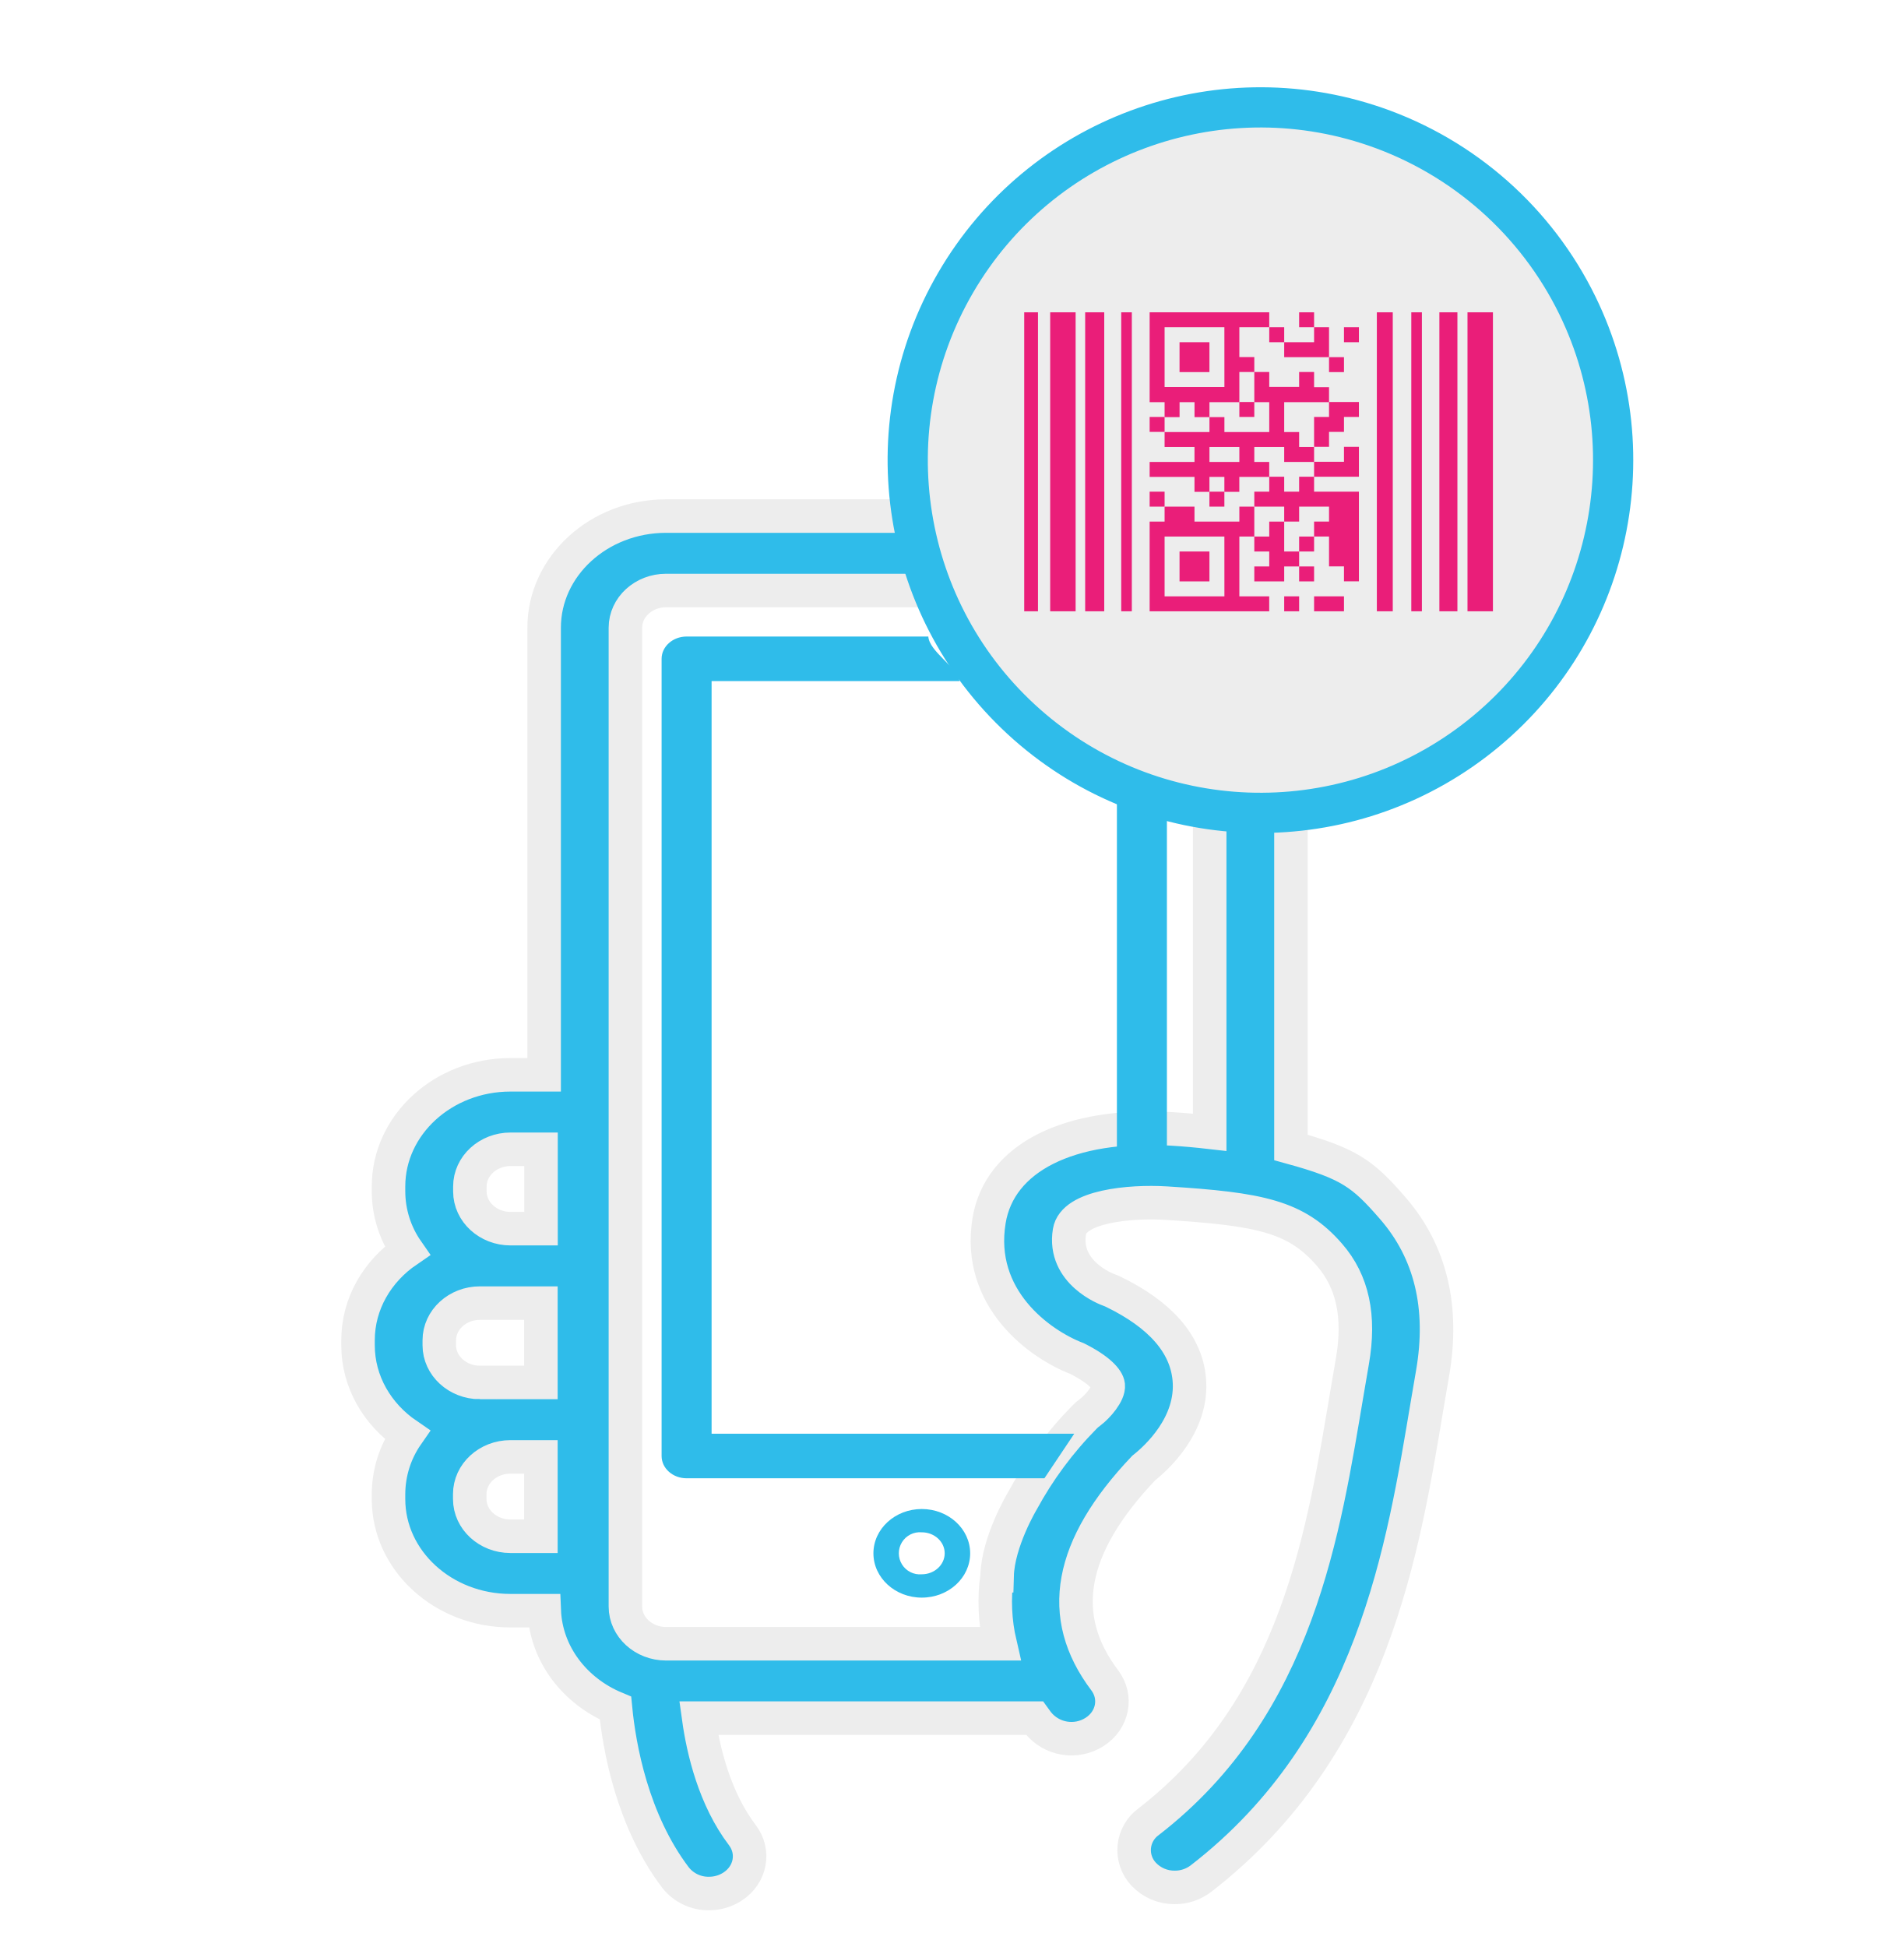
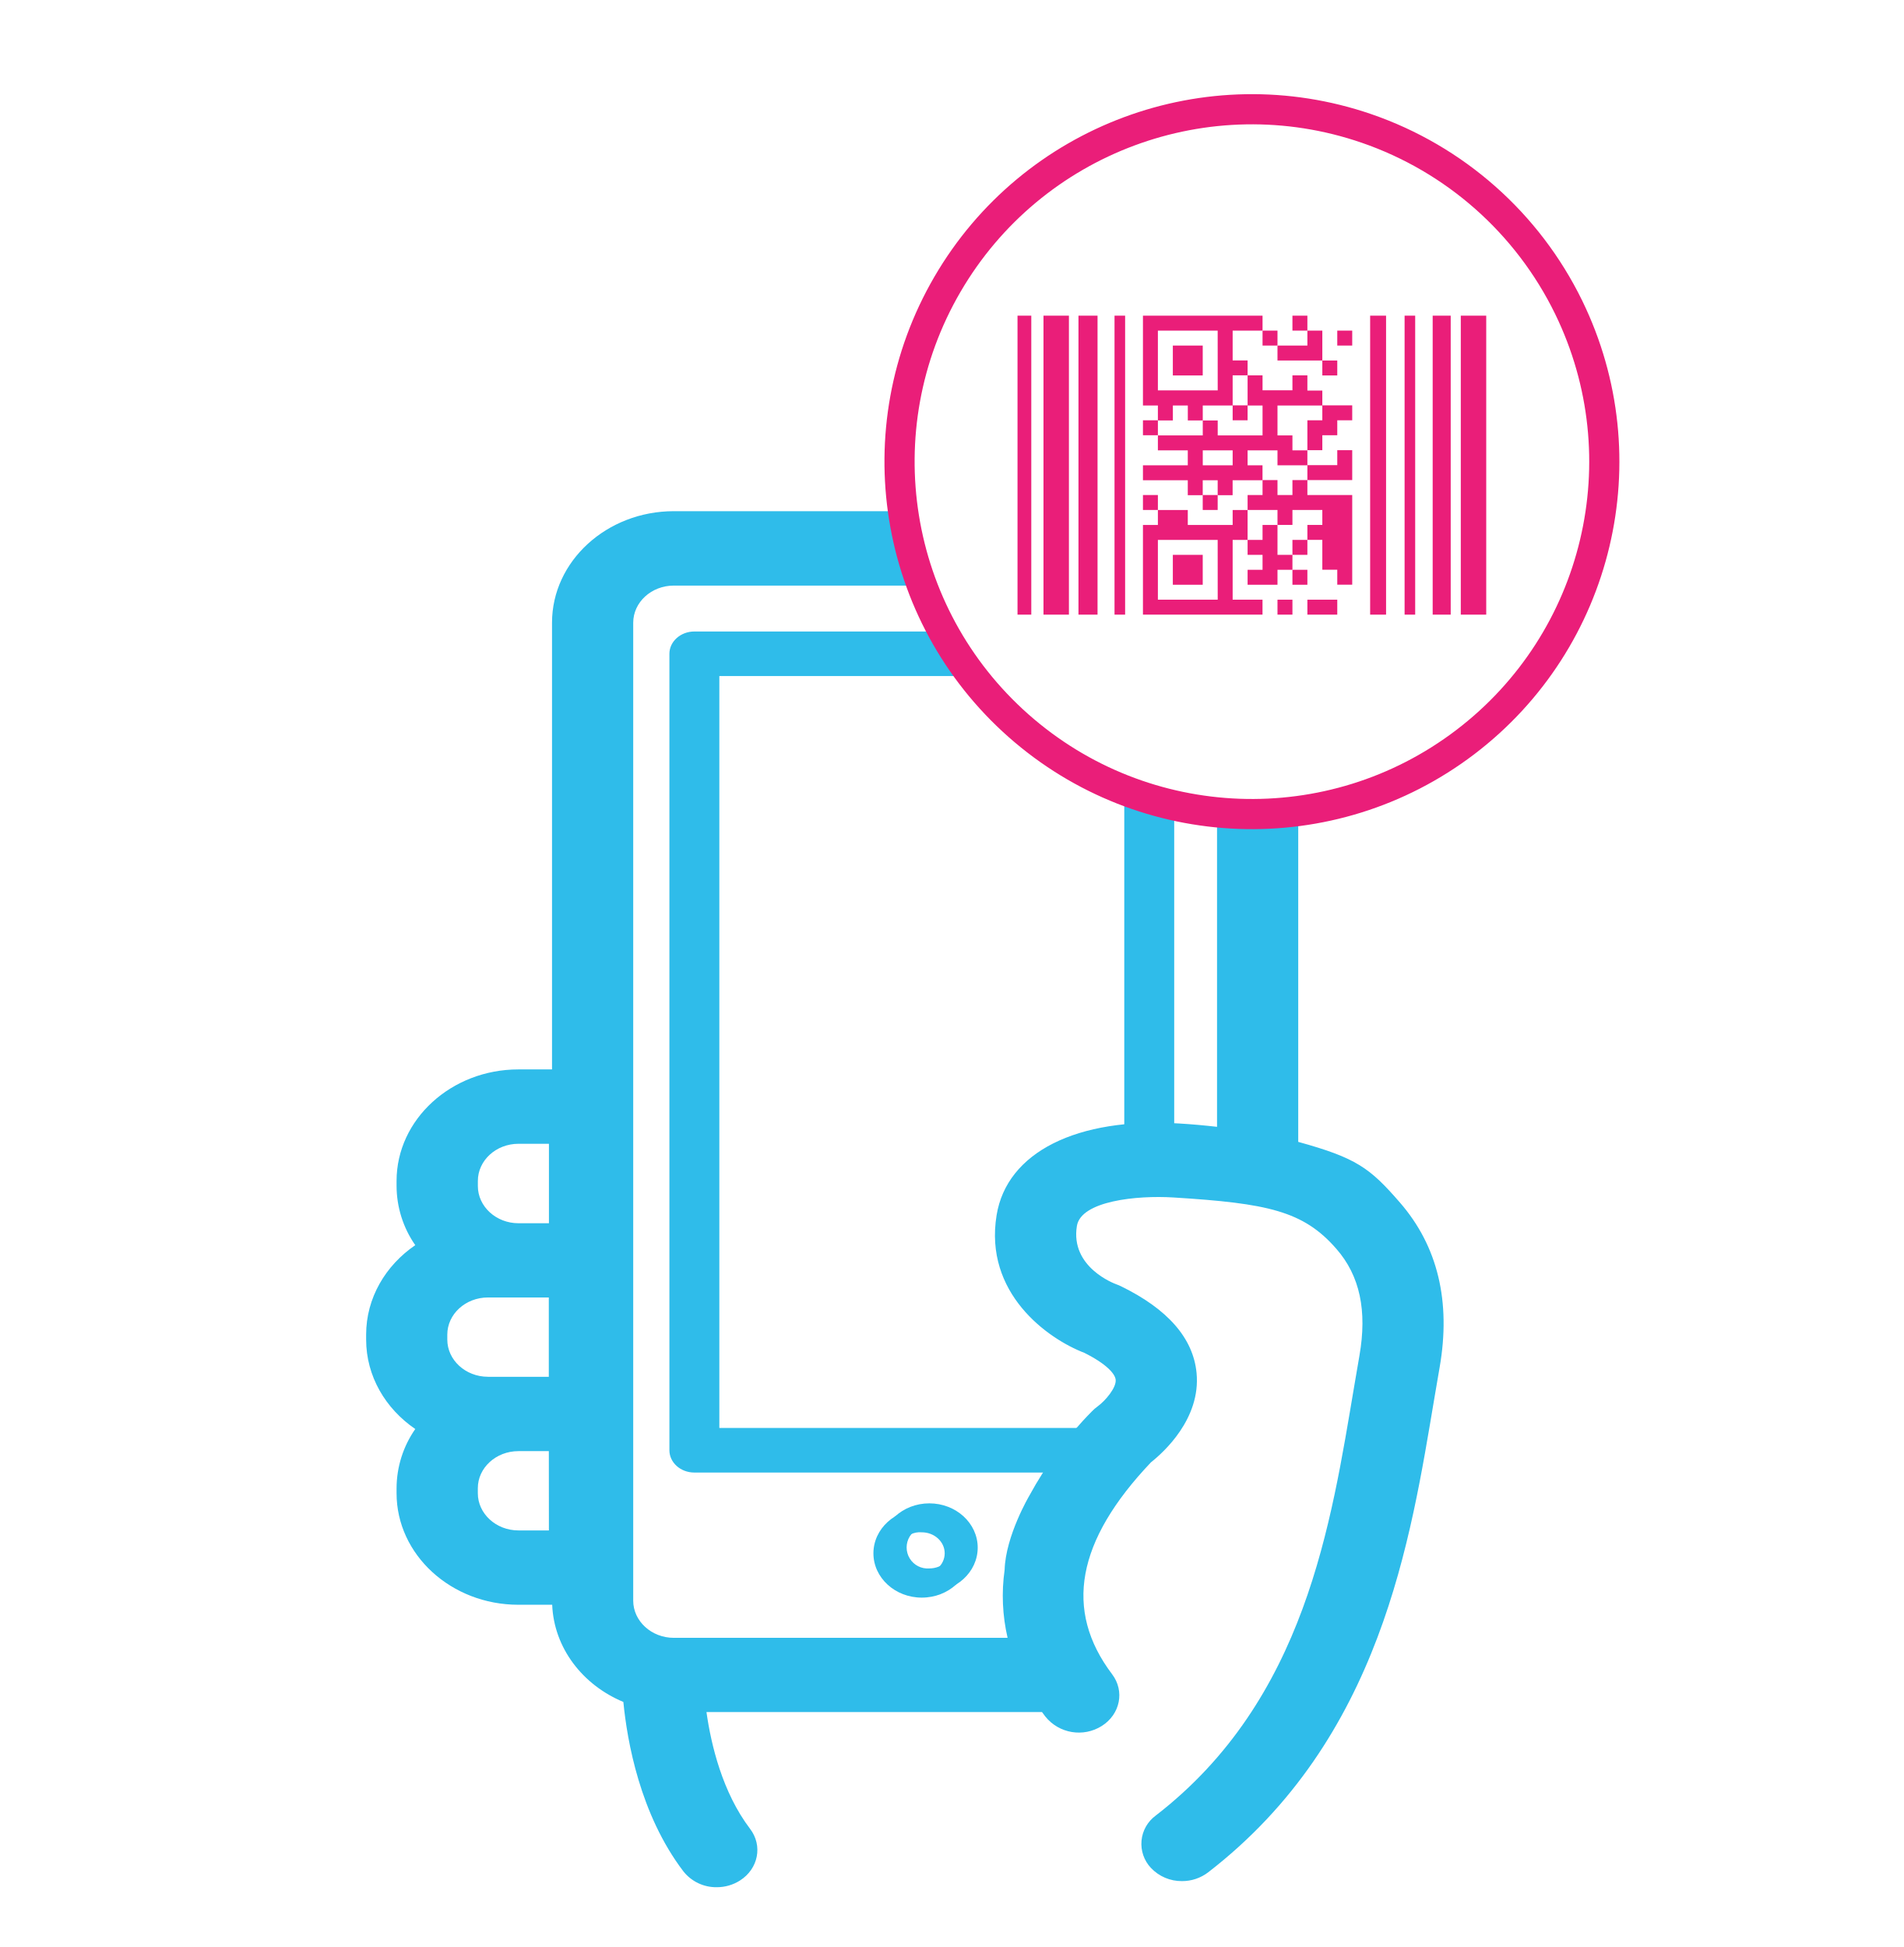
<svg xmlns="http://www.w3.org/2000/svg" viewBox="0 0 568.09 580.96">
  <defs>
-     <style>.cls-1,.cls-2{fill:#2fbcea;}.cls-2{stroke:#ededed;stroke-width:10px;}.cls-2,.cls-3{stroke-miterlimit:10;}.cls-3{fill:#ededed;stroke:#2fbcea;stroke-width:12px;}.cls-4{fill:#ea1e79;}</style>
+     <style>.cls-1{fill:#2fbcea;}.cls-2{fill:#ea1e79;}.cls-3{fill:none;stroke:#ea1e79;stroke-miterlimit:10;stroke-width:9px;}</style>
  </defs>
  <g id="texto">
    <path class="cls-1" d="M275.07,476.71c8,0,14.44-5.93,14.44-13.22s-6.48-13.22-14.44-13.22-14.43,5.93-14.43,13.22S267.11,476.71,275.07,476.71Zm0-19.49c3.77,0,6.84,2.81,6.84,6.26s-3.07,6.27-6.84,6.27a6.29,6.29,0,1,1,0-12.53Z" />
-     <path class="cls-2" d="M415.62,360.51c-9-10.38-13-13.33-30.38-18.12V187.3c0-18.37-16.32-33.31-36.38-33.31H198.76c-20.06,0-36.38,14.94-36.38,33.31V320.71H152.32c-20.06,0-36.38,14.94-36.38,33.31v1.48a31.08,31.08,0,0,0,5.58,17.7c-8.9,6.08-14.68,15.79-14.68,26.72v1.48c0,10.93,5.78,20.64,14.68,26.72a31.09,31.09,0,0,0-5.58,17.7v1.48c0,18.37,16.32,33.31,36.38,33.31h10.09c.52,12.92,9.1,24,21.26,29.07,1.13,11.66,5,33.52,17.91,50.56a12.48,12.48,0,0,0,10,4.76,12.86,12.86,0,0,0,6.92-2c5.5-3.5,6.85-10.42,3-15.46-8.24-10.85-11.64-25.1-13-34.87H308.72c.33.46.66.91,1,1.34a12.84,12.84,0,0,0,16.87,2.81c5.51-3.49,6.88-10.41,3.07-15.45-14.45-19.13-10.66-39.85,11.62-63.31,3.72-2.94,14.93-13,13.6-26.69-1-10.37-8.62-19.09-22.64-25.91a12.51,12.51,0,0,0-1.29-.54c-.57-.2-13.83-5.08-11.81-17.44C320.36,360,337,358.32,348,359c28.08,1.74,38.81,4,48.68,15.35,7,8,9.23,18.46,6.88,31.91q-.75,4.31-1.51,8.84c-7,41.3-14.5,93.87-59.31,128.49a10.47,10.47,0,0,0-1.45,15.65,12.59,12.59,0,0,0,9.27,3.94,12.76,12.76,0,0,0,7.81-2.62c51.75-40,60.44-99.47,67.64-142.06q.75-4.47,1.49-8.73C430.91,390.08,426.92,373.51,415.62,360.51Zm-272.4,52c-6.69,0-12.13-5-12.13-11.1v-1.48c0-6.12,5.44-11.1,12.13-11.1h18.19V412.5H143.22Zm-3-58.48c0-6.12,5.44-11.1,12.13-11.1h9.1v23.69h-9.1c-6.69,0-12.13-5-12.13-11.1ZM161.41,458.4h-9.1c-6.69,0-12.13-5-12.13-11.1v-1.48c0-6.12,5.44-11.1,12.13-11.1h9.1Zm136.13,11.79a55.27,55.27,0,0,0,.89,20.29H198.76c-6.69,0-12.13-5-12.13-11.1V187.3c0-6.12,5.44-11.1,12.13-11.1h150.1c6.69,0,12.13,5,12.13,11.1V337.85c-3.68-.42-7.46-.77-11.39-1-30.51-1.88-51.38,8.6-54.45,27.39-3.79,23.21,15.07,36.85,26.23,41.13,6.6,3.3,9.16,6.27,9.34,8,.25,2.39-3.1,6.31-5.43,8.05a11.77,11.77,0,0,0-1.62,1.4A111.75,111.75,0,0,0,305,448S297.83,460,297.55,470.19Z" />
-     <path class="cls-1" d="M320.57,427.8H212.35V203.23h74c-.9-4.35-9-8.79-9.33-13.3H204.89c-4.12,0-7.46,3-7.46,6.65V434.45c0,3.68,3.34,6.65,7.46,6.65H311.67" />
-     <path class="cls-1" d="M348.22,343.65V237a120.81,120.81,0,0,1-14.92,1.07V344" />
-     <path class="cls-3" d="M470.73,91.17a105.25,105.25,0,1,1-60.38-53.4,105.35,105.35,0,0,1,60.38,53.4Z" />
-     <rect class="cls-4" x="305.64" y="93.19" width="4.11" height="89.21" />
-     <rect class="cls-4" x="313.39" y="93.19" width="7.59" height="89.21" />
-     <rect class="cls-4" x="323.83" y="93.19" width="5.69" height="89.21" />
-     <rect class="cls-4" x="334.59" y="93.19" width="3.16" height="89.21" />
-     <rect class="cls-4" x="437.92" y="93.19" width="7.59" height="89.21" />
-     <rect class="cls-4" x="429.53" y="93.19" width="5.38" height="89.21" />
-     <rect class="cls-4" x="421.15" y="93.19" width="3.16" height="89.21" />
-     <rect class="cls-4" x="410.87" y="93.19" width="4.75" height="89.21" />
-     <rect class="cls-4" x="351.99" y="102.11" width="8.92" height="8.92" />
-     <path class="cls-4" d="M405.52,124.41v4.46m0-35.68v4.46h-4.46v4.46h4.46V120" />
-     <rect class="cls-4" x="351.99" y="164.56" width="8.92" height="8.92" />
-     <rect class="cls-4" x="383.22" y="177.94" width="4.46" height="4.46" />
-     <rect class="cls-4" x="387.68" y="160.1" width="4.46" height="4.46" />
-     <rect class="cls-4" x="387.68" y="169.02" width="4.46" height="4.46" />
-     <rect class="cls-4" x="343.07" y="146.71" width="4.46" height="4.46" />
-     <rect class="cls-4" x="343.07" y="124.41" width="4.46" height="4.46" />
-     <polygon class="cls-4" points="392.14 97.65 392.14 102.11 383.22 102.11 383.22 106.57 396.6 106.57 396.6 102.11 396.6 97.65 392.14 97.65" />
-     <path class="cls-4" d="M405.52,137.79v-4.46h-4.46v4.46h-8.92v4.46h13.38v4.46H392.14v-4.46h-4.46v4.46h-4.46v-4.46h-4.46v4.46H374.3v4.46h8.92v4.46h4.46v-4.46h8.92v4.46h-4.46v4.46h4.46V169h4.46v4.46h4.46V169m-4.46-4.46V151.18" />
-     <polygon class="cls-4" points="401.06 119.95 396.6 119.95 396.6 124.41 392.14 124.41 392.14 128.87 392.14 133.33 396.6 133.33 396.6 128.87 401.06 128.87 401.06 124.41 405.52 124.41 405.52 119.95 401.06 119.95" />
-     <rect class="cls-4" x="392.14" y="177.94" width="8.92" height="4.46" />
-     <rect class="cls-4" x="378.76" y="97.65" width="4.46" height="4.46" />
-     <rect class="cls-4" x="360.91" y="146.71" width="4.46" height="4.46" />
-     <path class="cls-4" d="M369.84,177.94V160.1h4.46v-8.92h-4.46v4.46H356.45v-4.46h-8.92v4.46h-4.46V182.4h35.68v-4.46Zm-4.46,0H347.53V160.1h17.84Z" />
-     <rect class="cls-4" x="369.84" y="119.95" width="4.46" height="4.46" />
-     <path class="cls-4" d="M374.3,93.19H343.07V120h4.46v4.46H352V120h4.46v4.46h4.46V120h8.92V111h4.46v-4.46h-4.46V97.65h8.92V93.19Zm-8.92,22.3H347.53V97.65h17.84Z" />
-     <rect class="cls-4" x="396.6" y="106.57" width="4.46" height="4.46" />
-     <rect class="cls-4" x="387.68" y="93.19" width="4.46" height="4.46" />
-     <path class="cls-4" d="M396.6,120v-4.46h-4.46V111h-4.46v4.46h-8.92V111H374.3V120h4.46v8.92H365.38v-4.46h-4.46v4.46H347.53v4.46h8.92v4.46H343.07v4.46h13.38v4.46h4.46v-4.46h4.46v4.46h4.46v-4.46h8.92v-4.46H374.3v-4.46h8.92v4.46h8.92v-4.46h-4.46v-4.46h-4.46V120H396.6Zm-26.76,17.84h-8.92v-4.46h8.92Z" />
-     <polygon class="cls-4" points="383.22 164.56 383.22 160.1 383.22 155.64 378.76 155.64 378.76 160.1 374.3 160.1 374.3 164.56 378.76 164.56 378.76 169.02 374.3 169.02 374.3 173.48 383.22 173.48 383.22 169.02 387.68 169.02 387.68 164.56 383.22 164.56" />
+     <rect class="cls-2" x="303.64" y="94.19" width="4.11" height="89.21" />
+     <rect class="cls-2" x="311.39" y="94.19" width="7.59" height="89.21" />
+     <rect class="cls-2" x="321.83" y="94.19" width="5.69" height="89.21" />
+     <rect class="cls-2" x="332.59" y="94.19" width="3.16" height="89.21" />
+     <rect class="cls-2" x="435.92" y="94.19" width="7.59" height="89.21" />
+     <rect class="cls-2" x="427.53" y="94.19" width="5.38" height="89.21" />
+     <rect class="cls-2" x="419.15" y="94.19" width="3.16" height="89.21" />
+     <rect class="cls-2" x="408.87" y="94.19" width="4.75" height="89.21" />
+     <rect class="cls-2" x="349.99" y="103.11" width="8.92" height="8.92" />
+     <path class="cls-2" d="M403.52,125.41v4.46m0-35.68v4.46h-4.46v4.46h4.46V121" />
+     <rect class="cls-2" x="349.99" y="165.56" width="8.92" height="8.92" />
+     <rect class="cls-2" x="381.22" y="178.94" width="4.46" height="4.46" />
+     <rect class="cls-2" x="385.68" y="161.1" width="4.46" height="4.46" />
+     <rect class="cls-2" x="385.68" y="170.02" width="4.46" height="4.46" />
+     <rect class="cls-2" x="341.07" y="147.71" width="4.46" height="4.46" />
+     <rect class="cls-2" x="341.07" y="125.41" width="4.46" height="4.46" />
+     <polygon class="cls-2" points="390.14 98.65 390.14 103.11 381.22 103.11 381.22 107.57 394.6 107.57 394.6 103.11 394.6 98.65 390.14 98.65" />
+     <path class="cls-2" d="M403.52,138.79v-4.46h-4.46v4.46h-8.92v4.46h13.38v4.46H390.14v-4.46h-4.46v4.46h-4.46v-4.46h-4.46v4.46H372.3v4.46h8.92v4.46h4.46v-4.46h8.92v4.46h-4.46v4.46h4.46V170h4.46v4.46h4.46V170m-4.46-4.46V152.18" />
+     <polygon class="cls-2" points="399.06 120.95 394.6 120.95 394.6 125.41 390.14 125.41 390.14 129.87 390.14 134.33 394.6 134.33 394.6 129.87 399.06 129.87 399.06 125.41 403.52 125.41 403.52 120.95 399.06 120.95" />
+     <rect class="cls-2" x="390.14" y="178.94" width="8.92" height="4.46" />
+     <rect class="cls-2" x="376.76" y="98.65" width="4.46" height="4.46" />
+     <rect class="cls-2" x="358.91" y="147.71" width="4.46" height="4.46" />
+     <path class="cls-2" d="M367.84,178.94V161.1h4.46v-8.92h-4.46v4.46H354.45v-4.46h-8.92v4.46h-4.46V183.4h35.68v-4.46Zm-4.46,0H345.53V161.1h17.84Z" />
+     <rect class="cls-2" x="367.84" y="120.95" width="4.46" height="4.46" />
+     <path class="cls-2" d="M372.3,94.19H341.07V121h4.46v4.46H350V121h4.46v4.46h4.46V121h8.92V112h4.46v-4.46h-4.46V98.65h8.92V94.19Zm-8.92,22.3H345.53V98.65h17.84Z" />
+     <rect class="cls-2" x="394.6" y="107.57" width="4.46" height="4.46" />
+     <rect class="cls-2" x="385.68" y="94.19" width="4.46" height="4.46" />
+     <path class="cls-2" d="M394.6,121v-4.46h-4.46V112h-4.46v4.46h-8.92V112H372.3V121h4.46v8.92H363.38v-4.46h-4.46v4.46H345.53v4.46h8.92v4.46H341.07v4.46h13.38v4.46h4.46v-4.46h4.46v4.46h4.46v-4.46h8.92v-4.46H372.3v-4.46h8.92v4.46h8.92v-4.46h-4.46v-4.46h-4.46V121H394.6Zm-26.76,17.84h-8.92v-4.46h8.92Z" />
+     <polygon class="cls-2" points="381.22 165.56 381.22 161.1 381.22 156.64 376.76 156.64 376.76 161.1 372.3 161.1 372.3 165.56 376.76 165.56 376.76 170.02 372.3 170.02 372.3 174.48 381.22 174.48 381.22 170.02 385.68 170.02 385.68 165.56 381.22 165.56" />
+     <path class="cls-1" d="M277.33,475c8,0,14.43-5.93,14.43-13.21s-6.47-13.21-14.43-13.21-14.42,5.93-14.42,13.21S269.37,475,277.33,475Zm0-19.47c3.77,0,6.84,2.81,6.84,6.26S281.1,468,277.33,468a6.28,6.28,0,1,1,0-12.52Z" />
+     <path class="cls-1" d="M145.6,410.81c-6.68,0-12.12-5-12.12-11.09v-1.48c0-6.12,5.44-11.09,12.12-11.09h18.17v23.67H145.6Zm-3-58.43c0-6.12,5.44-11.09,12.12-11.09h9.09V365h-9.09c-6.68,0-12.12-5-12.12-11.09Zm21.2,104.28h-9.09c-6.68,0-12.12-5-12.12-11.09v-1.48C142.57,438,148,433,154.69,433h9.09Zm101.7-304.13H201.08c-20,0-36.35,14.93-36.35,33.28V319.1H154.69c-20,0-36.35,14.93-36.35,33.28v1.48a31.05,31.05,0,0,0,5.58,17.68c-8.89,6.07-14.66,15.78-14.66,26.69v1.48c0,10.92,5.77,20.62,14.66,26.69a31.06,31.06,0,0,0-5.58,17.68v1.48c0,18.35,16.31,33.28,36.35,33.28h10.09c.52,12.9,9.09,23.95,21.24,29,1.13,11.65,4.95,33.49,17.89,50.52a12.47,12.47,0,0,0,10,4.76,12.85,12.85,0,0,0,6.91-2c5.49-3.5,6.85-10.41,3-15.44-8.24-10.84-11.63-25.08-13-34.83H310.94c.33.46.66.91,1,1.34a12.83,12.83,0,0,0,16.86,2.81c5.5-3.49,6.88-10.4,3.07-15.43-14.44-19.11-10.65-39.81,11.61-63.25,3.72-2.94,14.91-13,13.59-26.66-1-10.36-8.61-19.07-22.62-25.89a12.49,12.49,0,0,0-1.29-.54c-.56-.2-13.82-5.08-11.8-17.42,1.22-7.47,17.89-9.18,28.8-8.5,28.06,1.74,38.78,4,48.64,15.34,7,8,9.22,18.44,6.87,31.88q-.75,4.3-1.51,8.83c-7,41.26-14.49,93.78-59.26,128.37a10.46,10.46,0,0,0-1.45,15.63,12.58,12.58,0,0,0,9.27,3.94,12.75,12.75,0,0,0,7.81-2.62c51.7-39.94,60.39-99.38,67.58-141.93q.75-4.47,1.49-8.72c3.43-19.66-.55-36.21-11.84-49.2-9-10.37-13-13.32-30.35-18.11V244.67l-24.23,1.67v89.89c-3.67-.42-7.45-.77-11.38-1-30.48-1.88-51.34,8.6-54.4,27.36-3.79,23.19,15.06,36.81,26.2,41.09,6.59,3.29,9.15,6.26,9.33,8,.25,2.39-3.09,6.31-5.42,8a11.76,11.76,0,0,0-1.62,1.4,111.65,111.65,0,0,0-18.7,25.17s-7.11,12-7.4,22.19a55.22,55.22,0,0,0,.89,20.27H201.08c-6.68,0-12.12-5-12.12-11.09V185.82c0-6.12,5.44-11.09,12.12-11.09h70.22Z" />
+     <path class="cls-1" d="M322.78,426.09H214.66V201.72h71.15l-8.5-13.29h-70.1c-4.12,0-7.45,3-7.45,6.65V432.74c0,3.67,3.33,6.65,7.45,6.65H313.89" />
+     <polyline class="cls-1" points="350.4 342.02 350.4 243.75 335.5 239.5 335.5 342.37" />
+     <path class="cls-3" d="M468.1,91.67a105.15,105.15,0,1,1-60.33-53.35A105.25,105.25,0,0,1,468.1,91.67Z" />
  </g>
</svg>
